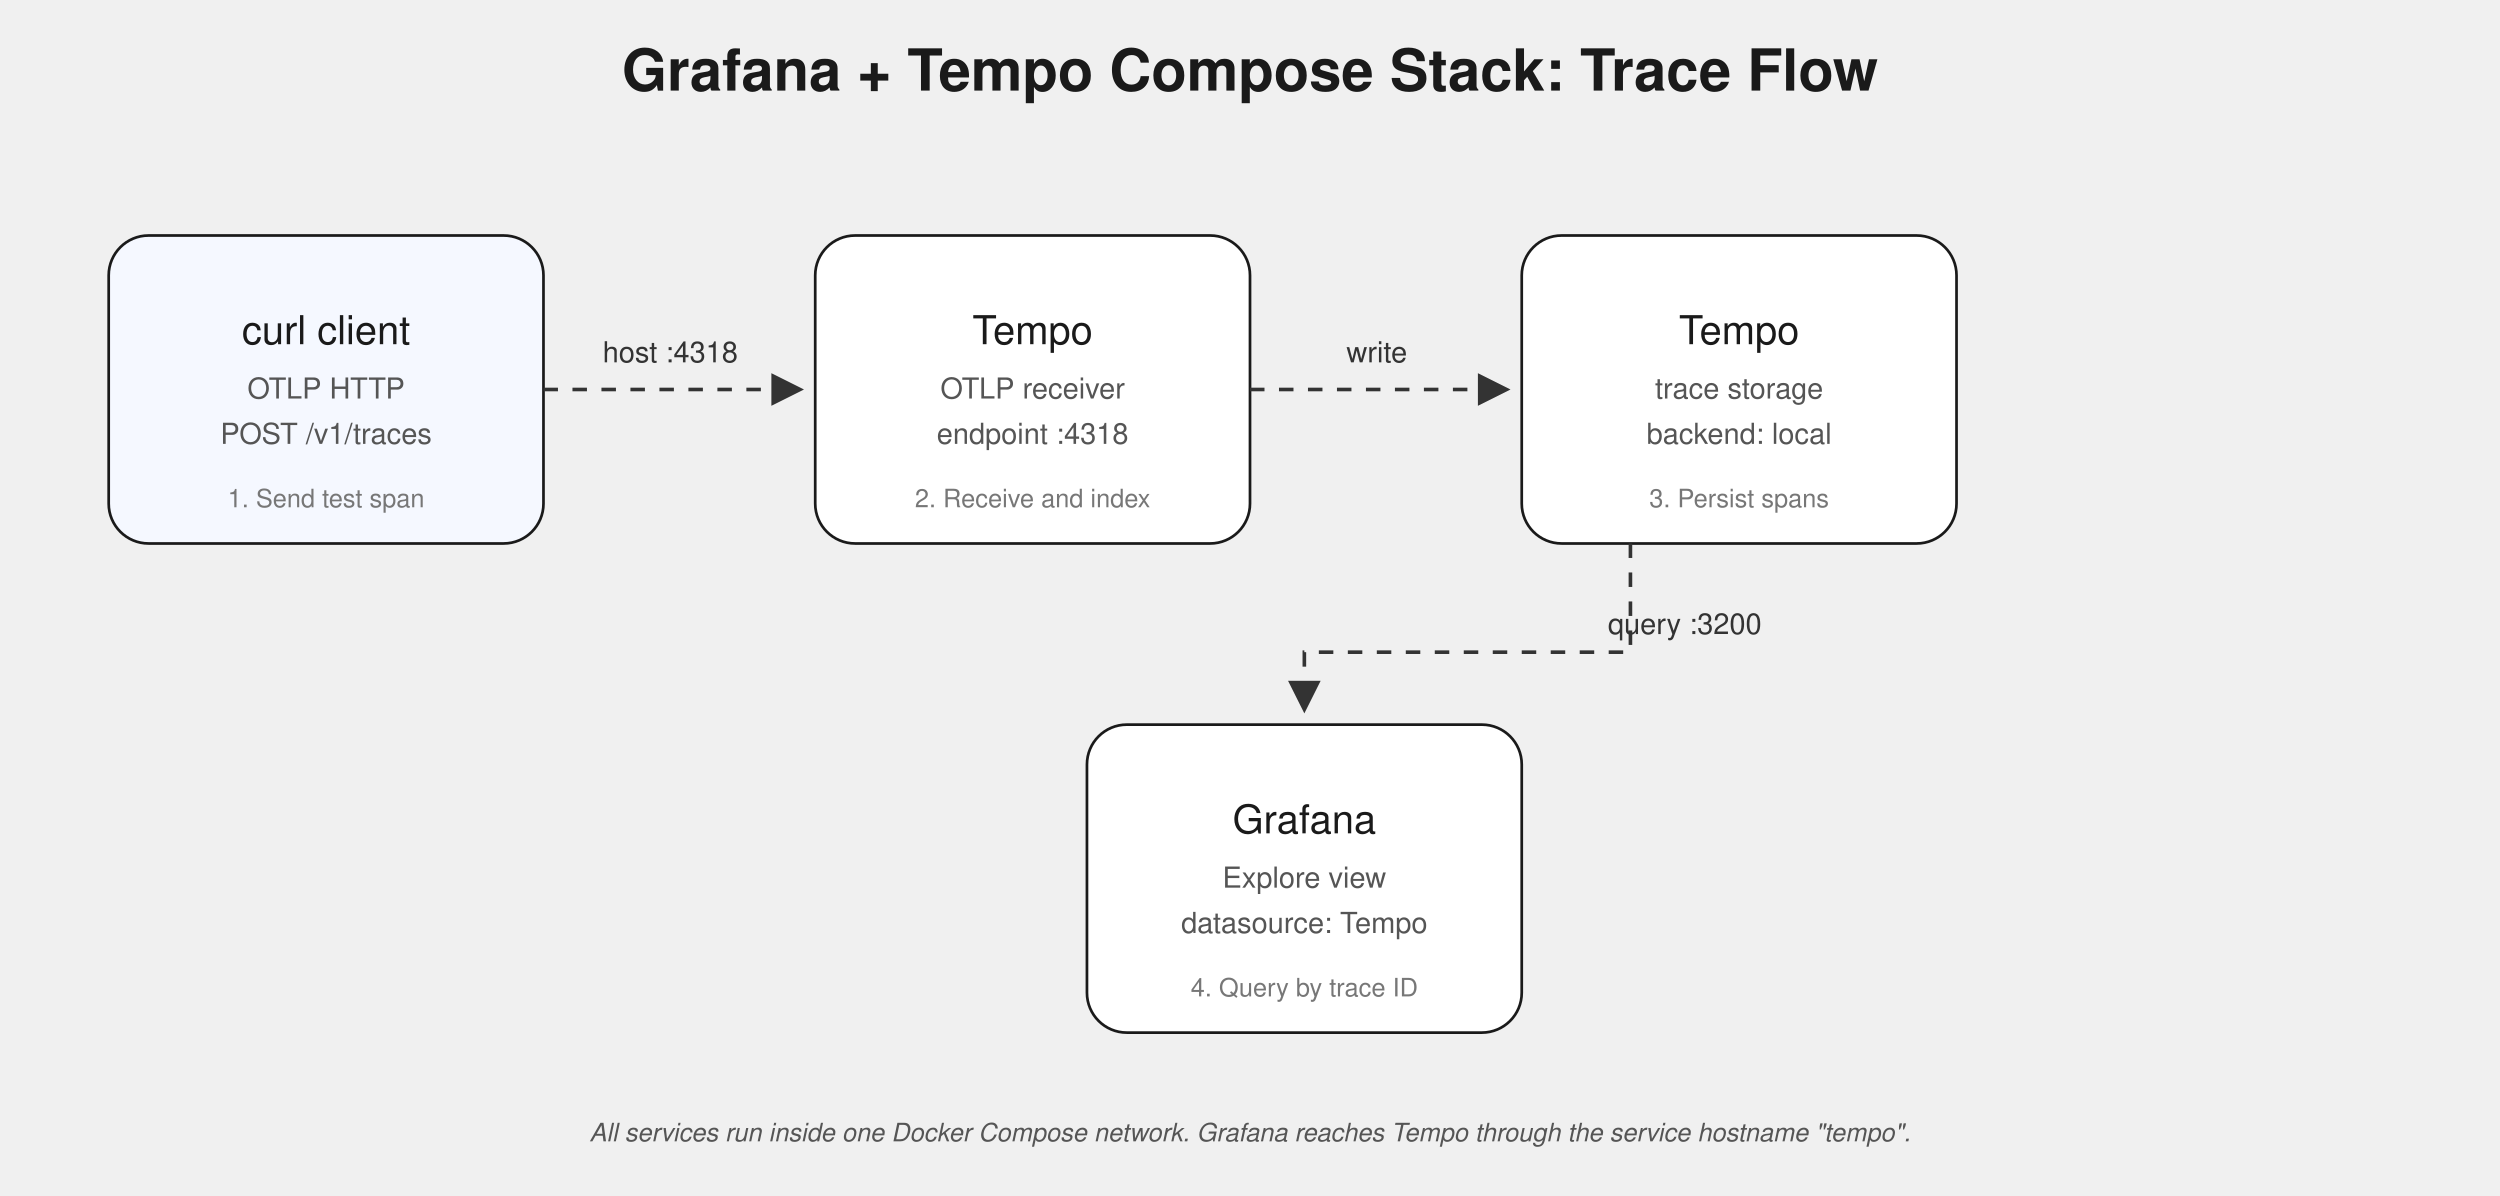
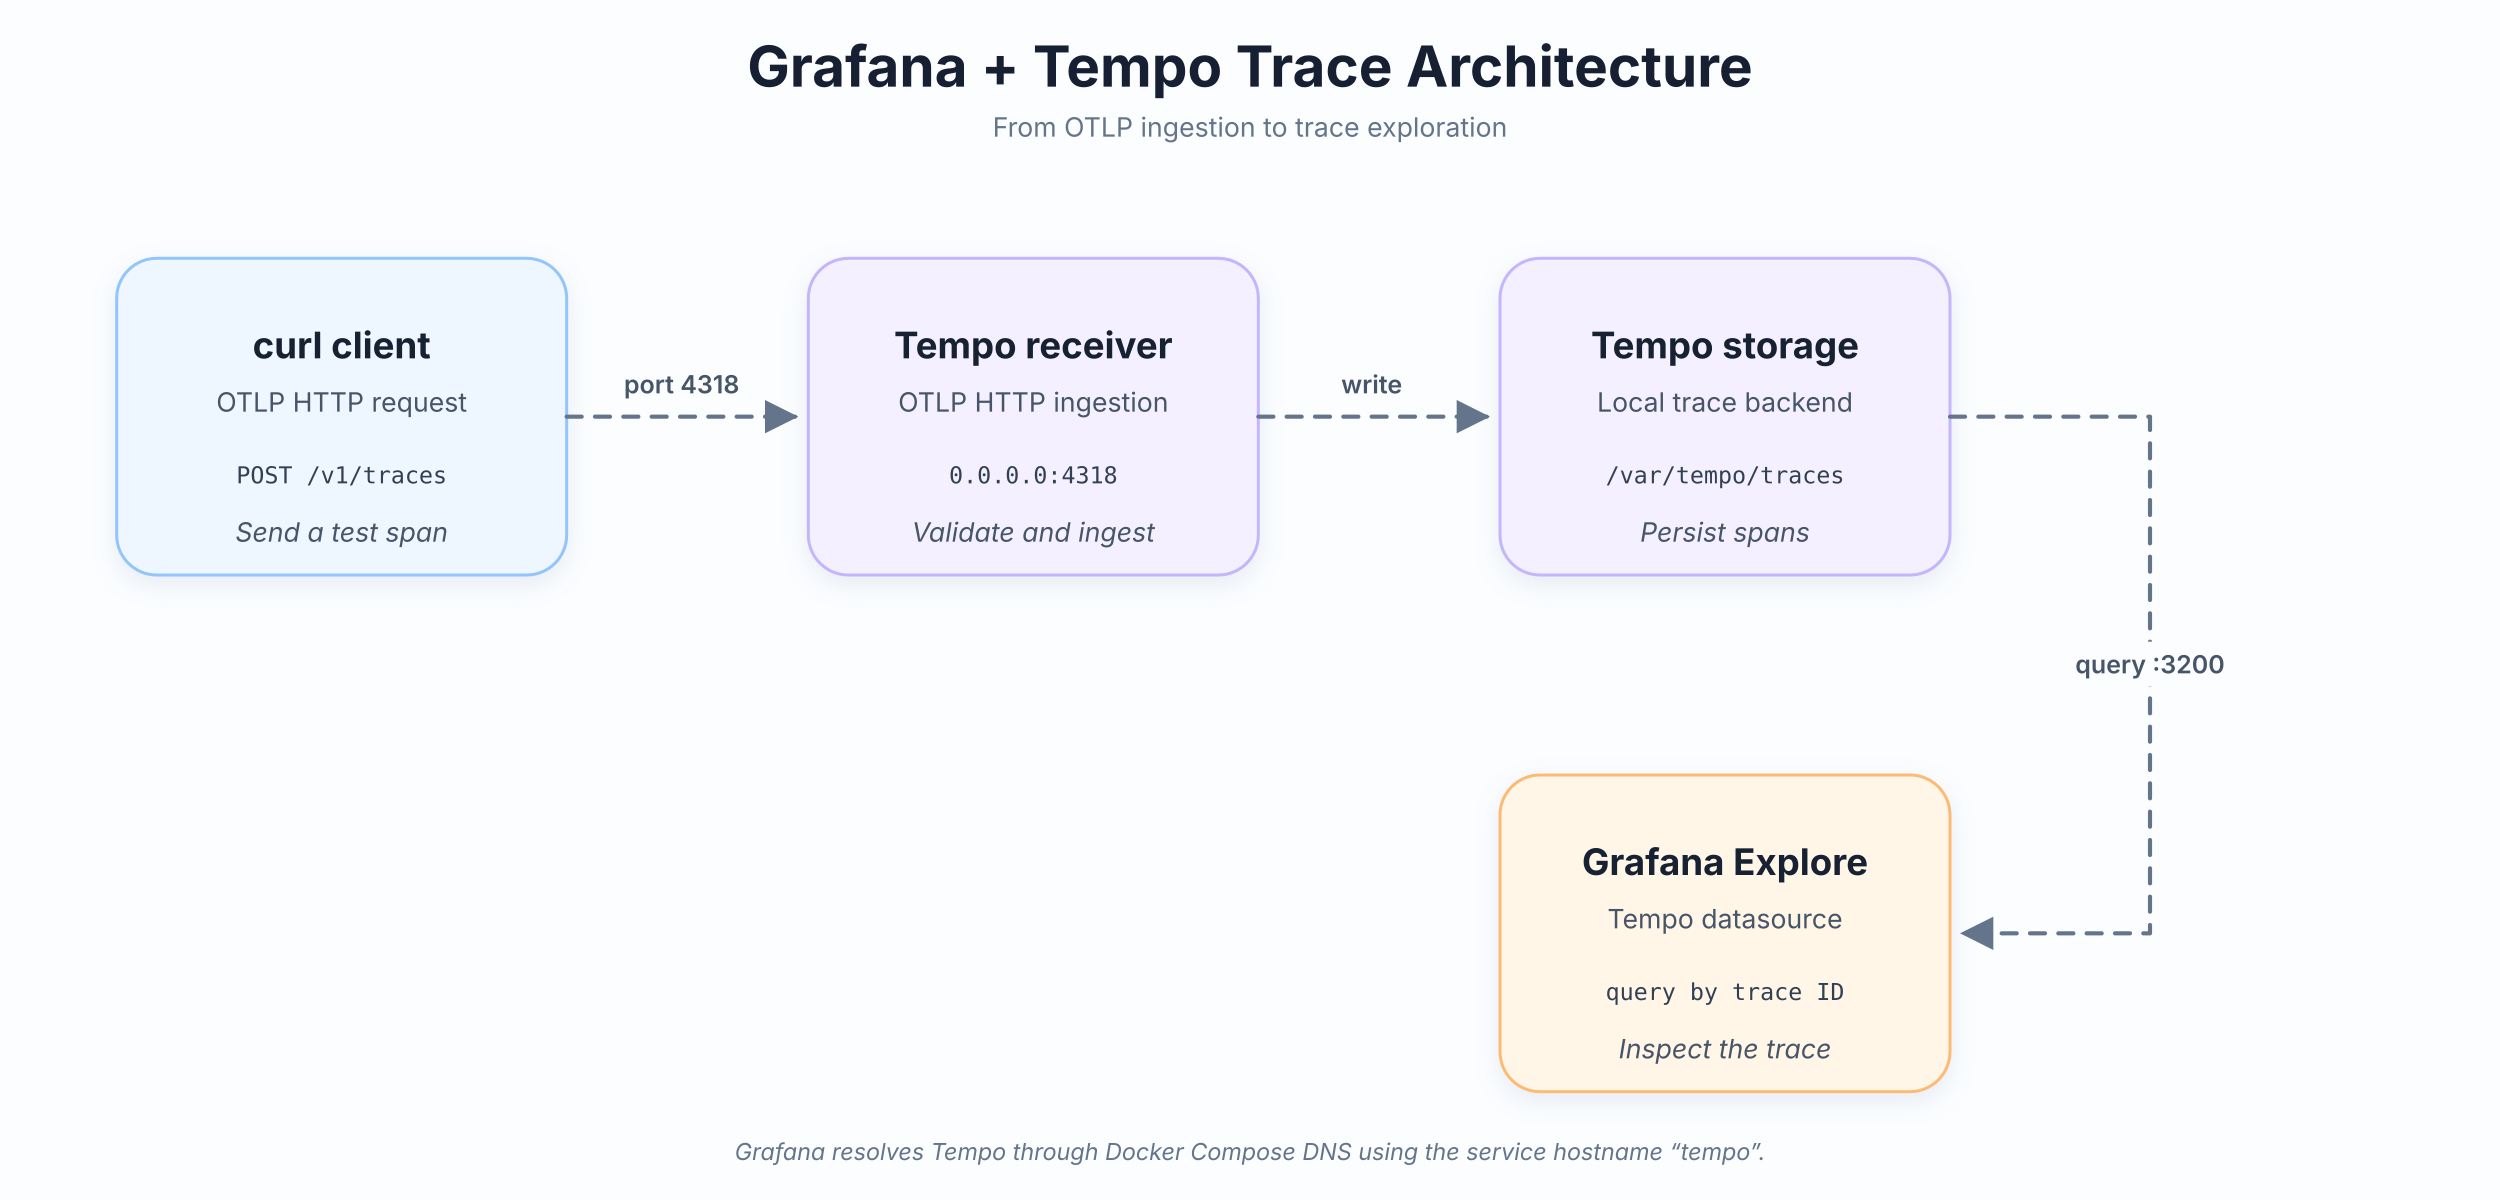
- <svg xmlns="http://www.w3.org/2000/svg" width="1380" height="660" viewBox="0 0 1380 660" font-family="Helvetica, Arial, sans-serif">
+ <svg xmlns="http://www.w3.org/2000/svg" width="1500" height="720" viewBox="0 0 1500 720" font-family="Inter, Helvetica, Arial, sans-serif">
  <style>
-     @keyframes dash-flow {
-       to { stroke-dashoffset: 0; }
-     }
-     .title { font-size: 32px; font-weight: 600; fill: #1a1a1a; text-anchor: middle; }
-     .box-label { font-size: 22px; font-weight: 500; fill: #1a1a1a; text-anchor: middle; }
-     .box-sub { font-size: 16px; fill: #555555; text-anchor: middle; }
-     .arrow-label { font-size: 16px; fill: #333333; text-anchor: middle; }
-     .step { font-size: 14px; fill: #777777; text-anchor: middle; }
-     .note { font-size: 14px; fill: #555555; text-anchor: middle; font-style: italic; }
-     .edge {
-       stroke: #333333;
-       stroke-width: 2;
-       stroke-dasharray: 8;
-       stroke-dashoffset: -16;
-       animation: dash-flow 600ms linear 0s infinite normal none running;
-       fill: none;
-     }
+     @keyframes dash-flow { to { stroke-dashoffset: 0; } }
+     .title { font-size: 34px; font-weight: 700; fill: #172033; text-anchor: middle; }
+     .subtitle { font-size: 16px; fill: #64748b; text-anchor: middle; }
+     .card-title { font-size: 22px; font-weight: 700; fill: #172033; text-anchor: middle; }
+     .card-sub { font-size: 16px; fill: #475569; text-anchor: middle; }
+     .card-code { font: 14px Menlo, Consolas, monospace; fill: #334155; text-anchor: middle; }
+     .edge-label { font-size: 15px; font-weight: 600; fill: #475569; text-anchor: middle; }
+     .note { font-size: 14px; fill: #64748b; text-anchor: middle; font-style: italic; }
+     .edge { stroke: #64748b; stroke-width: 2.5; stroke-linecap: round; stroke-linejoin: round; stroke-dasharray: 9 8; stroke-dashoffset: -17; animation: dash-flow 700ms linear infinite; fill: none; }
  </style>
  <defs>
-     <marker id="arrow" viewBox="0 0 10 10" refX="9" refY="5" markerWidth="9" markerHeight="9" orient="auto-start-reverse">
-       <path d="M0,0 L10,5 L0,10 Z" fill="#333333" />
+     <filter id="shadow" x="-15%" y="-15%" width="130%" height="140%">
+       <feDropShadow dx="0" dy="5" stdDeviation="7" flood-color="#94a3b8" flood-opacity="0.18" />
+     </filter>
+     <marker id="arrow" viewBox="0 0 10 10" refX="9" refY="5" markerWidth="8" markerHeight="8" orient="auto">
+       <path d="M0 0 L10 5 L0 10 Z" fill="#64748b" />
    </marker>
  </defs>
-   <text class="title" x="690" y="50">Grafana + Tempo Compose Stack: Trace Flow</text>
-   <g id="preview-curl">
-     <rect x="60" y="130" width="240" height="170" rx="22" ry="22" fill="#f5f8ff" stroke="#1a1a1a" stroke-width="1.5" />
-     <text class="box-label" x="180" y="190">curl client</text>
-     <text class="box-sub" x="180" y="220">OTLP HTTP</text>
-     <text class="box-sub" x="180" y="245">POST /v1/traces</text>
-     <text class="step" x="180" y="280">1. Send test span</text>
+   <rect width="1500" height="720" fill="#fbfdff" />
+   <text class="title" x="750" y="52">Grafana + Tempo Trace Architecture</text>
+   <text class="subtitle" x="750" y="82">From OTLP ingestion to trace exploration</text>
+   <g id="curl-card" filter="url(#shadow)">
+     <rect x="70" y="155" width="270" height="190" rx="24" fill="#eef6ff" stroke="#93c5fd" stroke-width="1.8" />
+     <text class="card-title" x="205" y="215">curl client</text>
+     <text class="card-sub" x="205" y="247">OTLP HTTP request</text>
+     <text class="card-code" x="205" y="290">POST /v1/traces</text>
+     <text class="card-sub" x="205" y="325" font-style="italic">Send a test span</text>
  </g>
-   <g id="preview-tempo-recv">
-     <rect x="450" y="130" width="240" height="170" rx="22" ry="22" fill="#ffffff" stroke="#1a1a1a" stroke-width="1.5" />
-     <text class="box-label" x="570" y="190">Tempo</text>
-     <text class="box-sub" x="570" y="220">OTLP receiver</text>
-     <text class="box-sub" x="570" y="245">endpoint :4318</text>
-     <text class="step" x="570" y="280">2. Receive and index</text>
+   <g id="receiver-card" filter="url(#shadow)">
+     <rect x="485" y="155" width="270" height="190" rx="24" fill="#f4f0ff" stroke="#c4b5fd" stroke-width="1.8" />
+     <text class="card-title" x="620" y="215">Tempo receiver</text>
+     <text class="card-sub" x="620" y="247">OTLP HTTP ingestion</text>
+     <text class="card-code" x="620" y="290">0.0.0.0:4318</text>
+     <text class="card-sub" x="620" y="325" font-style="italic">Validate and ingest</text>
  </g>
-   <g id="preview-tempo-store">
-     <rect x="840" y="130" width="240" height="170" rx="22" ry="22" fill="#ffffff" stroke="#1a1a1a" stroke-width="1.5" />
-     <text class="box-label" x="960" y="190">Tempo</text>
-     <text class="box-sub" x="960" y="220">trace storage</text>
-     <text class="box-sub" x="960" y="245">backend: local</text>
-     <text class="step" x="960" y="280">3. Persist spans</text>
+   <g id="storage-card" filter="url(#shadow)">
+     <rect x="900" y="155" width="270" height="190" rx="24" fill="#f4f0ff" stroke="#c4b5fd" stroke-width="1.8" />
+     <text class="card-title" x="1035" y="215">Tempo storage</text>
+     <text class="card-sub" x="1035" y="247">Local trace backend</text>
+     <text class="card-code" x="1035" y="290">/var/tempo/traces</text>
+     <text class="card-sub" x="1035" y="325" font-style="italic">Persist spans</text>
  </g>
-   <g id="preview-grafana">
-     <rect x="600" y="400" width="240" height="170" rx="22" ry="22" fill="#ffffff" stroke="#1a1a1a" stroke-width="1.5" />
-     <text class="box-label" x="720" y="460">Grafana</text>
-     <text class="box-sub" x="720" y="490">Explore view</text>
-     <text class="box-sub" x="720" y="515">datasource: Tempo</text>
-     <text class="step" x="720" y="550">4. Query by trace ID</text>
+   <g id="grafana-card" filter="url(#shadow)">
+     <rect x="900" y="465" width="270" height="190" rx="24" fill="#fff6e8" stroke="#fdba74" stroke-width="1.8" />
+     <text class="card-title" x="1035" y="525">Grafana Explore</text>
+     <text class="card-sub" x="1035" y="557">Tempo datasource</text>
+     <text class="card-code" x="1035" y="600">query by trace ID</text>
+     <text class="card-sub" x="1035" y="635" font-style="italic">Inspect the trace</text>
  </g>
-   <line class="edge" x1="300" y1="215" x2="442" y2="215" marker-end="url(#arrow)" />
-   <text class="arrow-label" x="370" y="200">host :4318</text>
-   <line class="edge" x1="690" y1="215" x2="832" y2="215" marker-end="url(#arrow)" />
-   <text class="arrow-label" x="760" y="200">write</text>
-   <path class="edge" d="M 900 300 L 900 360 L 720 360 L 720 392" marker-end="url(#arrow)" />
-   <text class="arrow-label" x="930" y="350">query :3200</text>
-   <text class="note" x="690" y="630">All services run inside one Docker Compose network. Grafana reaches Tempo through the service hostname "tempo".</text>
+   <line class="edge" x1="340" y1="250" x2="477" y2="250" marker-end="url(#arrow)" />
+   <rect x="367" y="218" width="84" height="25" rx="12" fill="#fbfdff" />
+   <text class="edge-label" x="409" y="236">port 4318</text>
+   <line class="edge" x1="755" y1="250" x2="892" y2="250" marker-end="url(#arrow)" />
+   <rect x="785" y="218" width="76" height="25" rx="12" fill="#fbfdff" />
+   <text class="edge-label" x="823" y="236">write</text>
+   <path class="edge" d="M 1170 250 L 1290 250 L 1290 560 L 1178 560" marker-end="url(#arrow)" />
+   <rect x="1244" y="385" width="92" height="27" rx="13" fill="#fbfdff" />
+   <text class="edge-label" x="1290" y="404">query :3200</text>
+   <text class="note" x="750" y="696">Grafana resolves Tempo through Docker Compose DNS using the service hostname “tempo”.</text>
  <mxfile host="app.diagrams.net" type="device">
-     <diagram name="Architecture" id="arch-1">
-       <mxGraphModel dx="1380" dy="660" grid="1" gridSize="10" guides="1" tooltips="1" connect="1" arrows="1" fold="1" page="1" pageScale="1" pageWidth="1380" pageHeight="660" math="0" shadow="0">
+     <diagram name="Trace Architecture" id="lab9-architecture">
+       <mxGraphModel dx="1500" dy="720" grid="1" gridSize="10" guides="1" tooltips="1" connect="1" arrows="1" fold="1" page="1" pageScale="1" pageWidth="1500" pageHeight="720" math="0" shadow="1">
        <root>
          <mxCell id="0" />
          <mxCell id="1" parent="0" />
-           <mxCell id="2" value="Grafana + Tempo Compose Stack: Trace Flow" style="text;html=1;align=center;verticalAlign=middle;fontSize=32;fontColor=#1a1a1a;" vertex="1" parent="1">
-             <mxGeometry x="440" y="20" width="500" height="50" as="geometry" />
+           <mxCell id="title" value="Grafana + Tempo Trace Architecture" style="text;html=1;align=center;verticalAlign=middle;fontSize=34;fontStyle=1;fontColor=#172033;" vertex="1" parent="1">
+             <mxGeometry x="430" y="22" width="640" height="46" as="geometry" />
          </mxCell>
-           <mxCell id="3" value="curl client&#10;OTLP HTTP&#10;POST /v1/traces&#10;&#10;1. Send test span" style="rounded=1;whiteSpace=wrap;html=1;fillColor=#f5f8ff;strokeColor=#1a1a1a;strokeWidth=1.5;fontSize=18;align=center;verticalAlign=middle;arcSize=10;" vertex="1" parent="1">
-             <mxGeometry x="60" y="130" width="240" height="170" as="geometry" />
+           <mxCell id="subtitle" value="From OTLP ingestion to trace exploration" style="text;html=1;align=center;verticalAlign=middle;fontSize=16;fontColor=#64748b;" vertex="1" parent="1">
+             <mxGeometry x="500" y="66" width="500" height="28" as="geometry" />
          </mxCell>
-           <mxCell id="4" value="Tempo&#10;OTLP receiver&#10;endpoint :4318&#10;&#10;2. Receive and index" style="rounded=1;whiteSpace=wrap;html=1;fillColor=#ffffff;strokeColor=#1a1a1a;strokeWidth=1.5;fontSize=18;align=center;verticalAlign=middle;arcSize=10;" vertex="1" parent="1">
-             <mxGeometry x="450" y="130" width="240" height="170" as="geometry" />
+           <mxCell id="curl" value="curl client&#10;&#10;OTLP HTTP request&#10;&#10;POST /v1/traces&#10;&#10;Send a test span" style="rounded=1;whiteSpace=wrap;html=1;fillColor=#eef6ff;strokeColor=#93c5fd;strokeWidth=2;fontSize=17;fontColor=#172033;align=center;verticalAlign=middle;arcSize=13;shadow=1;" vertex="1" parent="1">
+             <mxGeometry x="70" y="155" width="270" height="190" as="geometry" />
          </mxCell>
-           <mxCell id="5" value="Tempo&#10;trace storage&#10;backend: local&#10;&#10;3. Persist spans" style="rounded=1;whiteSpace=wrap;html=1;fillColor=#ffffff;strokeColor=#1a1a1a;strokeWidth=1.5;fontSize=18;align=center;verticalAlign=middle;arcSize=10;" vertex="1" parent="1">
-             <mxGeometry x="840" y="130" width="240" height="170" as="geometry" />
+           <mxCell id="receiver" value="Tempo receiver&#10;&#10;OTLP HTTP ingestion&#10;&#10;0.0.0.0:4318&#10;&#10;Validate and ingest" style="rounded=1;whiteSpace=wrap;html=1;fillColor=#f4f0ff;strokeColor=#c4b5fd;strokeWidth=2;fontSize=17;fontColor=#172033;align=center;verticalAlign=middle;arcSize=13;shadow=1;" vertex="1" parent="1">
+             <mxGeometry x="485" y="155" width="270" height="190" as="geometry" />
          </mxCell>
-           <mxCell id="6" value="Grafana&#10;Explore view&#10;datasource: Tempo&#10;&#10;4. Query by trace ID" style="rounded=1;whiteSpace=wrap;html=1;fillColor=#ffffff;strokeColor=#1a1a1a;strokeWidth=1.5;fontSize=18;align=center;verticalAlign=middle;arcSize=10;" vertex="1" parent="1">
-             <mxGeometry x="600" y="400" width="240" height="170" as="geometry" />
+           <mxCell id="storage" value="Tempo storage&#10;&#10;Local trace backend&#10;&#10;/var/tempo/traces&#10;&#10;Persist spans" style="rounded=1;whiteSpace=wrap;html=1;fillColor=#f4f0ff;strokeColor=#c4b5fd;strokeWidth=2;fontSize=17;fontColor=#172033;align=center;verticalAlign=middle;arcSize=13;shadow=1;" vertex="1" parent="1">
+             <mxGeometry x="900" y="155" width="270" height="190" as="geometry" />
          </mxCell>
-           <mxCell id="7" value="host :4318" style="endArrow=classic;html=1;rounded=0;strokeColor=#333333;strokeWidth=2;dashed=1;fontSize=16;labelBackgroundColor=#ffffff;" edge="1" parent="1" source="3" target="4">
+           <mxCell id="grafana" value="Grafana Explore&#10;&#10;Tempo datasource&#10;&#10;query by trace ID&#10;&#10;Inspect the trace" style="rounded=1;whiteSpace=wrap;html=1;fillColor=#fff6e8;strokeColor=#fdba74;strokeWidth=2;fontSize=17;fontColor=#172033;align=center;verticalAlign=middle;arcSize=13;shadow=1;" vertex="1" parent="1">
+             <mxGeometry x="900" y="465" width="270" height="190" as="geometry" />
+           </mxCell>
+           <mxCell id="ingest" value="port 4318" style="edgeStyle=orthogonalEdgeStyle;rounded=1;html=1;endArrow=classic;strokeColor=#64748b;strokeWidth=2;dashed=1;fontSize=15;fontStyle=1;fontColor=#475569;labelBackgroundColor=#fbfdff;" edge="1" parent="1" source="curl" target="receiver">
            <mxGeometry relative="1" as="geometry" />
          </mxCell>
-           <mxCell id="8" value="write" style="endArrow=classic;html=1;rounded=0;strokeColor=#333333;strokeWidth=2;dashed=1;fontSize=16;labelBackgroundColor=#ffffff;" edge="1" parent="1" source="4" target="5">
+           <mxCell id="write" value="write" style="edgeStyle=orthogonalEdgeStyle;rounded=1;html=1;endArrow=classic;strokeColor=#64748b;strokeWidth=2;dashed=1;fontSize=15;fontStyle=1;fontColor=#475569;labelBackgroundColor=#fbfdff;" edge="1" parent="1" source="receiver" target="storage">
            <mxGeometry relative="1" as="geometry" />
          </mxCell>
-           <mxCell id="9" value="query :3200" style="endArrow=classic;html=1;rounded=0;strokeColor=#333333;strokeWidth=2;dashed=1;fontSize=16;labelBackgroundColor=#ffffff;edgeStyle=orthogonalEdgeStyle;exitX=0.25;exitY=1;entryX=0.75;entryY=0;" edge="1" parent="1" source="5" target="6">
-             <mxGeometry relative="1" as="geometry" />
+           <mxCell id="query" value="query :3200" style="edgeStyle=orthogonalEdgeStyle;rounded=1;html=1;endArrow=classic;strokeColor=#64748b;strokeWidth=2;dashed=1;fontSize=15;fontStyle=1;fontColor=#475569;labelBackgroundColor=#fbfdff;exitX=1;exitY=0.5;entryX=1;entryY=0.5;" edge="1" parent="1" source="storage" target="grafana">
+             <mxGeometry relative="1" as="geometry">
+               <Array as="points">
+                 <mxPoint x="1290" y="250" />
+                 <mxPoint x="1290" y="560" />
+               </Array>
+             </mxGeometry>
          </mxCell>
-           <mxCell id="10" value="All services run inside one Docker Compose network. Grafana reaches Tempo through the service hostname tempo." style="text;html=1;align=center;verticalAlign=middle;fontSize=14;fontColor=#555555;fontStyle=2;" vertex="1" parent="1">
-             <mxGeometry x="200" y="605" width="980" height="30" as="geometry" />
+           <mxCell id="note" value="Grafana resolves Tempo through Docker Compose DNS using the service hostname tempo." style="text;html=1;align=center;verticalAlign=middle;fontSize=14;fontColor=#64748b;fontStyle=2;" vertex="1" parent="1">
+             <mxGeometry x="300" y="676" width="900" height="28" as="geometry" />
          </mxCell>
        </root>
      </mxGraphModel>
    </diagram>
  </mxfile>
</svg>
